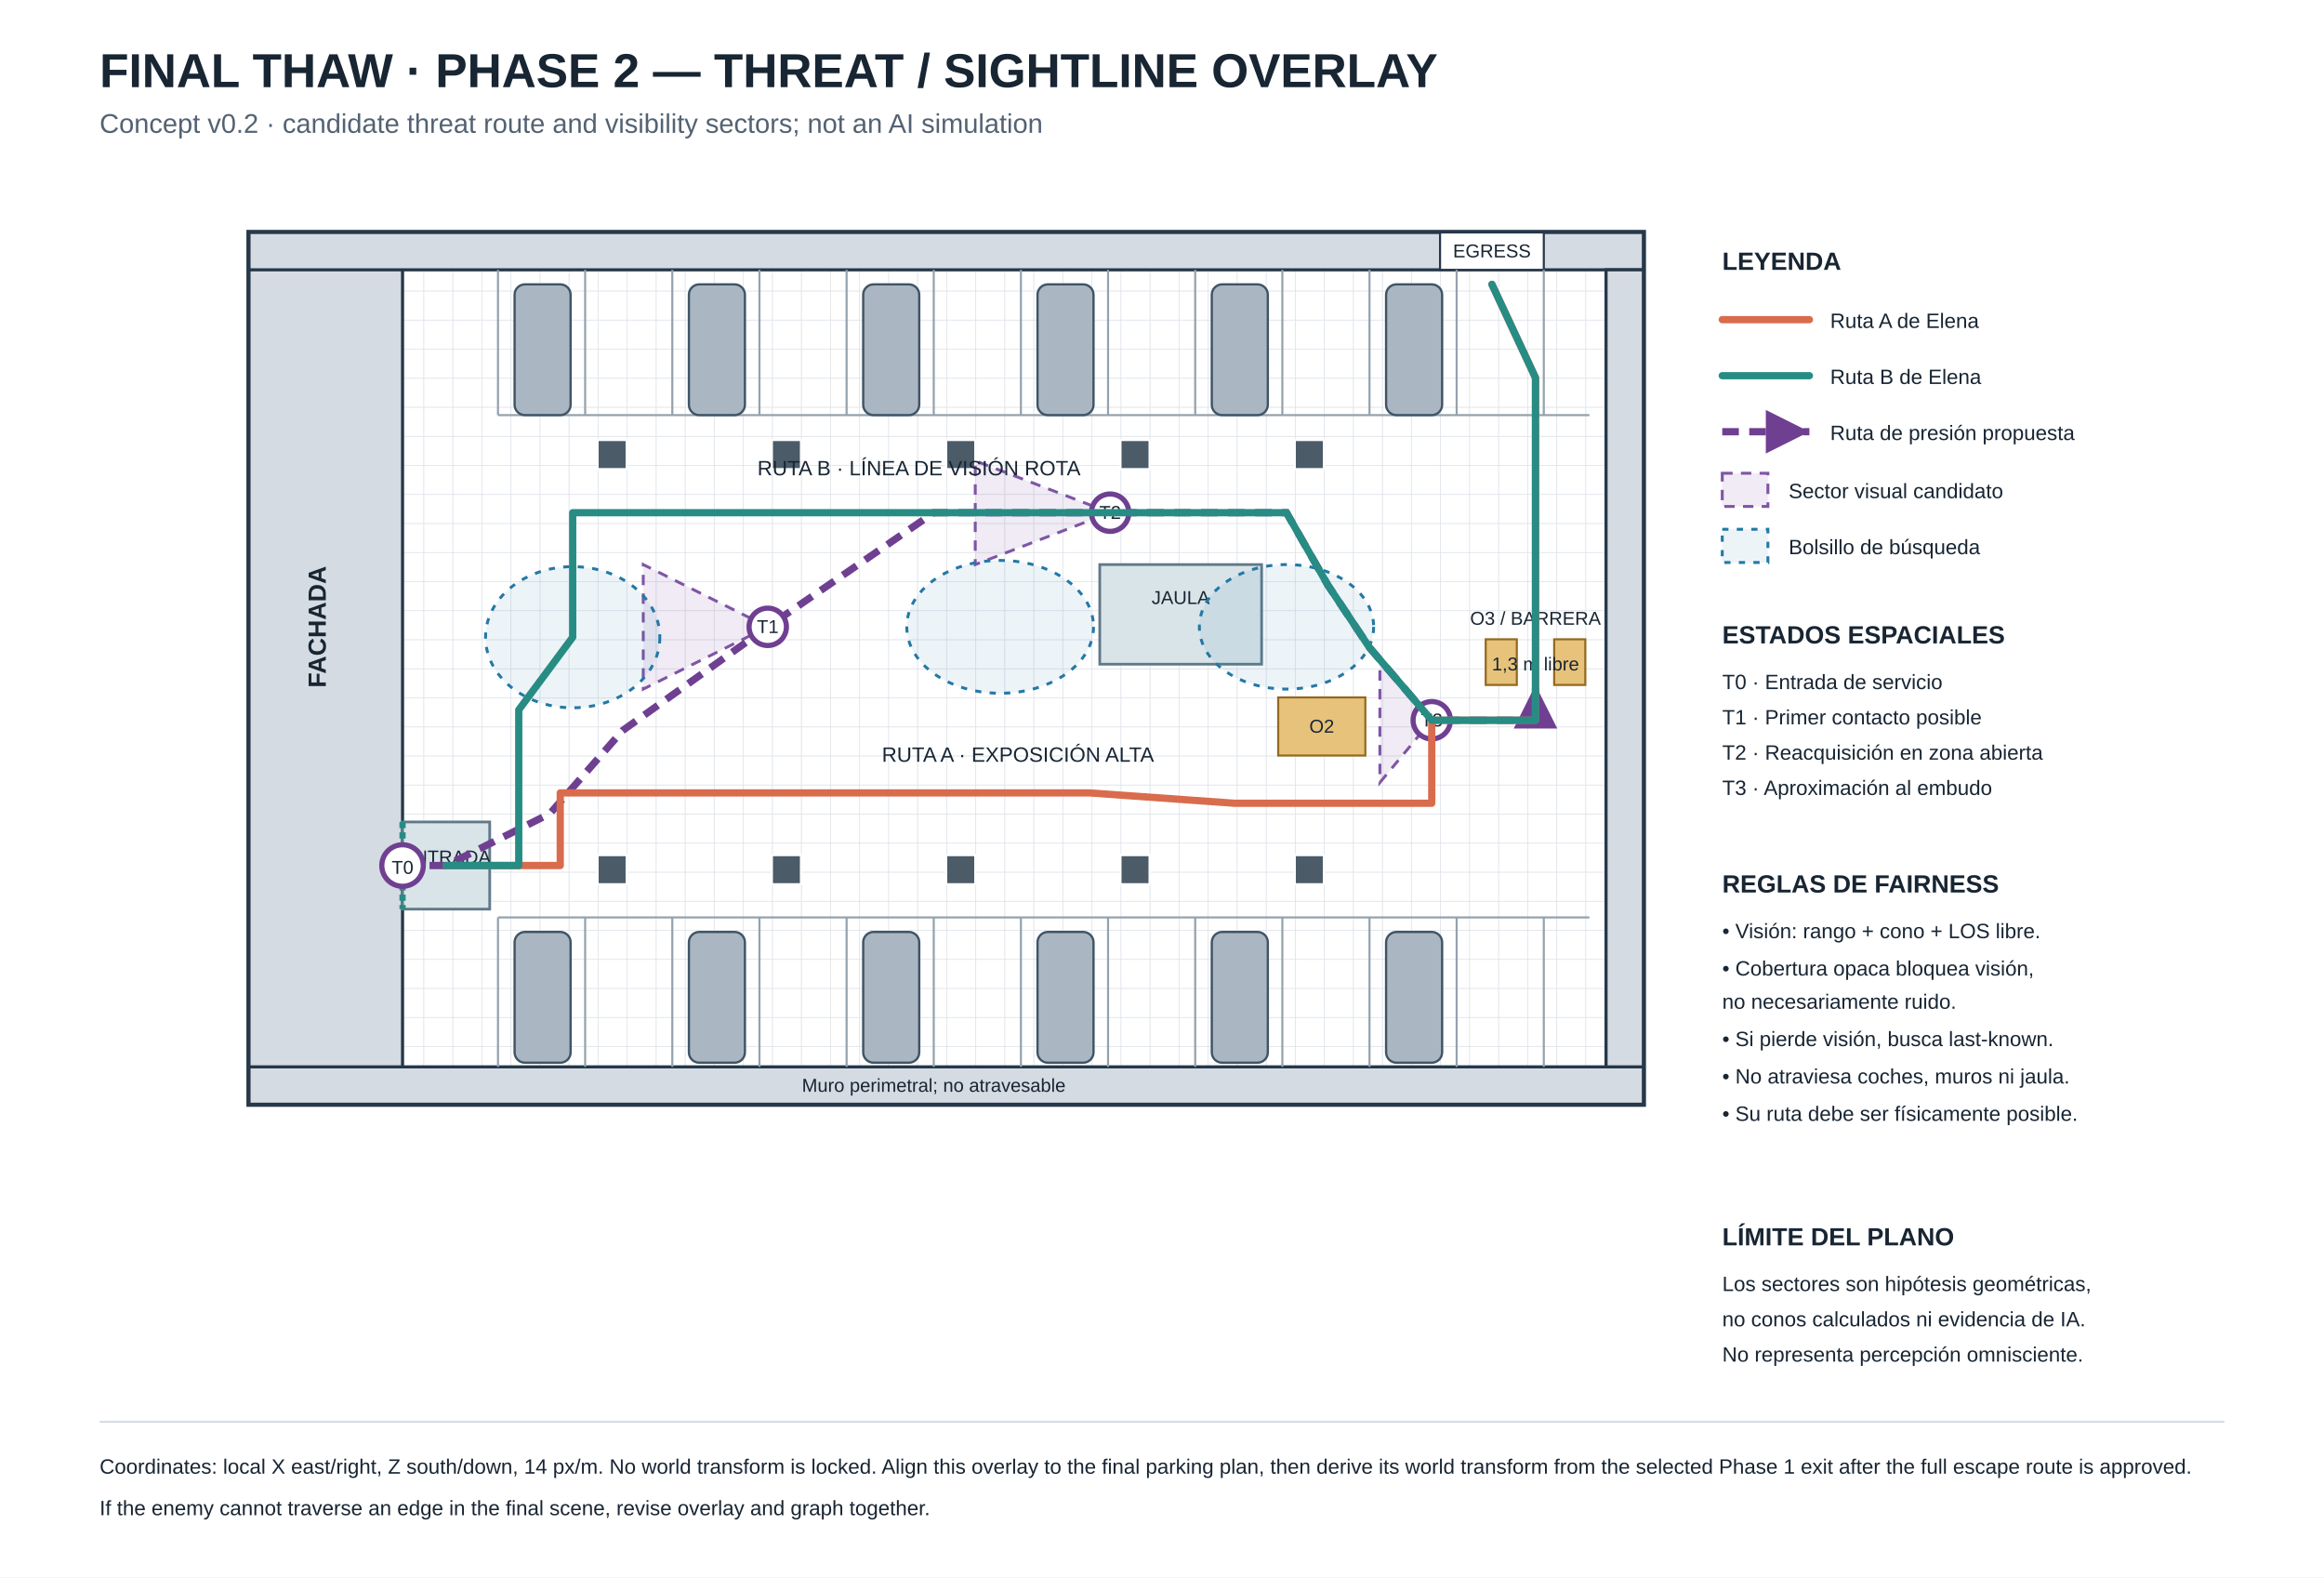
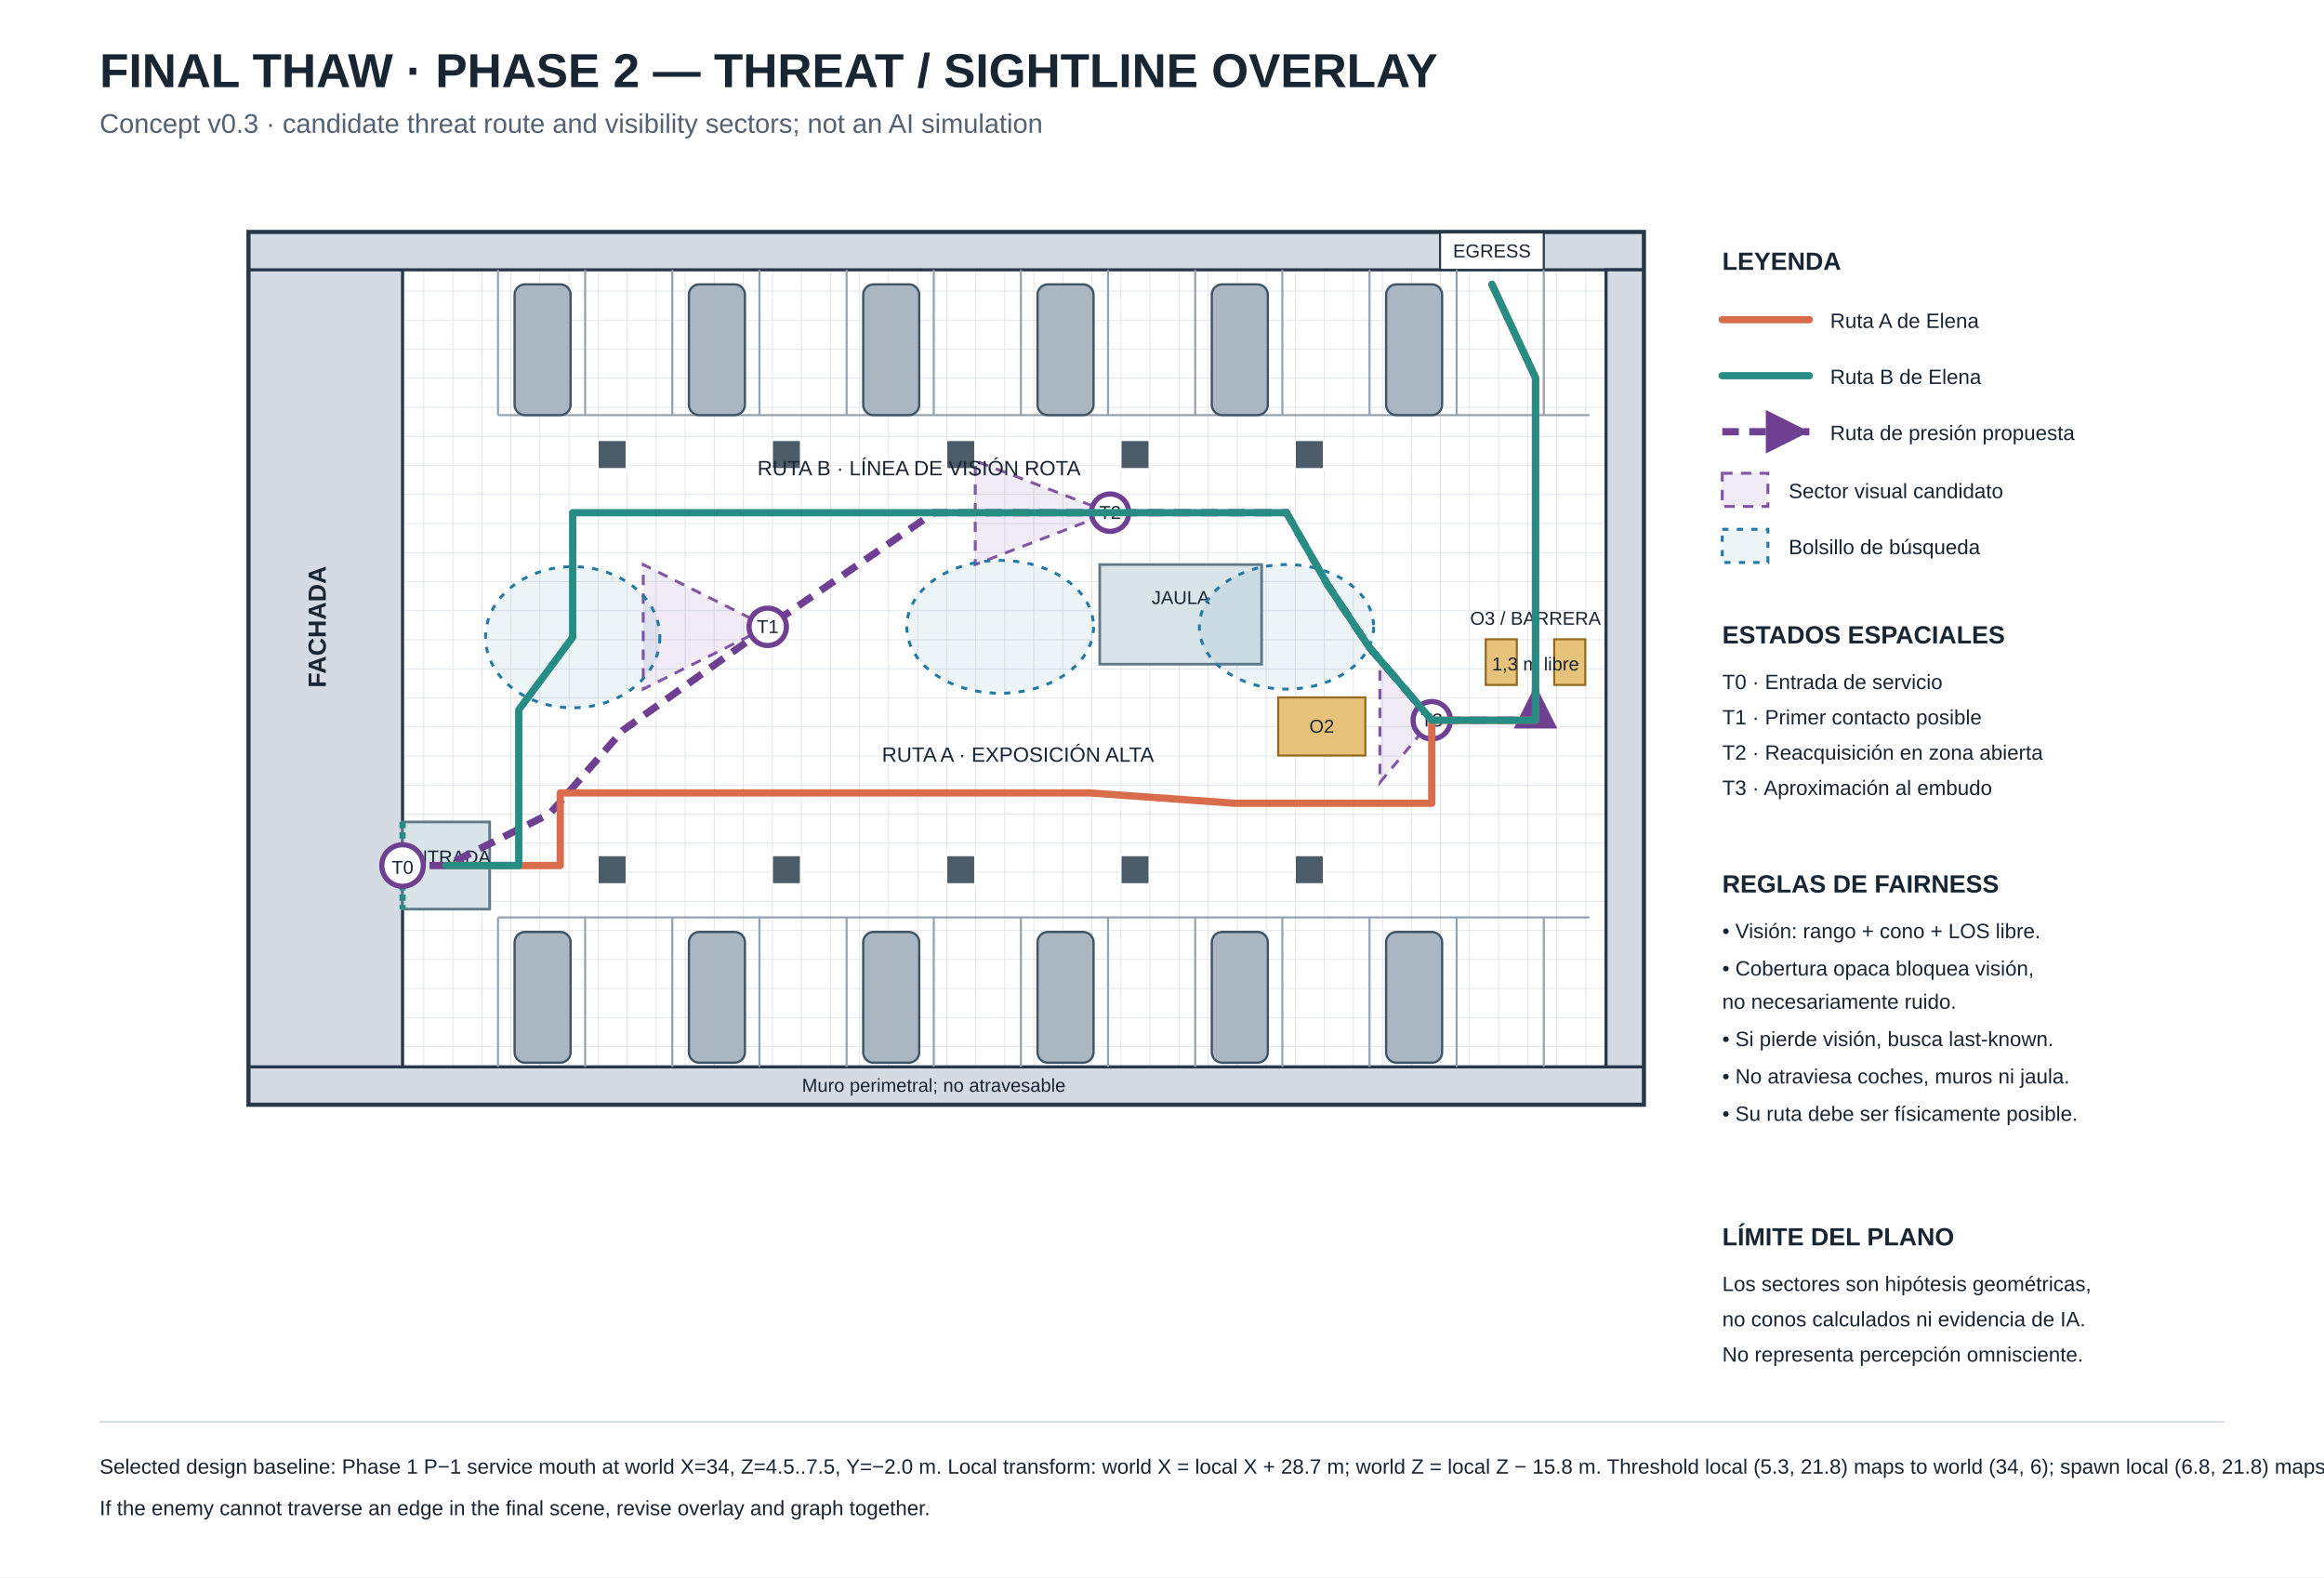
<svg xmlns="http://www.w3.org/2000/svg" width="1120" height="760" viewBox="0 0 1120 760">
  <defs>
    <pattern id="g" width="14" height="14" patternUnits="userSpaceOnUse">
      <path d="M14 0H0V14" fill="none" stroke="#dce2e8" stroke-width=".7" />
    </pattern>
    <marker id="a" markerWidth="8" markerHeight="8" refX="6" refY="3" orient="auto">
      <path d="M0 0L6 3L0 6Z" fill="#6f3f91" />
    </marker>
    <style>text{font-family:Arial,Helvetica,sans-serif;fill:#182533}.title{font-size:23px;font-weight:700}.sub{font-size:13px;fill:#536273}.lab{font-size:12px;font-weight:600}.sm{font-size:10px}.tiny{font-size:9px}.wall{fill:#d4dbe2;stroke:#263849;stroke-width:1.5}.svc{fill:#d9e4e9;stroke:#617988;stroke-width:1.3}.car{fill:#aab7c2;stroke:#405465;stroke-width:1.1;rx:5}.col{fill:#4b5b68;stroke:#fff;stroke-width:1}.direct{fill:none;stroke:#d96c4c;stroke-width:3.5;stroke-linecap:round;stroke-linejoin:round}.covered{fill:none;stroke:#278c83;stroke-width:3.5;stroke-linecap:round;stroke-linejoin:round}.threat{fill:none;stroke:#6f3f91;stroke-width:3.5;stroke-dasharray:8 5;marker-end:url(#a)}.sight{fill:#7f55a5;fill-opacity:.12;stroke:#7f55a5;stroke-width:1.4;stroke-dasharray:5 4}.search{fill:#2478a5;fill-opacity:.08;stroke:#2478a5;stroke-width:1.4;stroke-dasharray:3 4}</style>
  </defs>
  <rect width="1120" height="760" fill="#fff" />
  <text x="48" y="42" class="title">FINAL THAW · PHASE 2 — THREAT / SIGHTLINE OVERLAY</text>
-   <text x="48" y="64" class="sub">Concept v0.2 · candidate threat route and visibility sectors; not an AI simulation</text>
+   <text x="48" y="64" class="sub">Concept v0.3 · candidate threat route and visibility sectors; not an AI simulation</text>
  <g transform="translate(120 112)">
    <rect width="672" height="420" fill="url(#g)" stroke="#263849" stroke-width="2.5" />
    <rect x="0" y="0" width="74" height="420" class="wall" />
    <text x="37" y="190" class="lab" text-anchor="middle" transform="rotate(-90 37 190)">FACHADA</text>
    <rect x="74" y="284" width="42" height="42" class="svc" />
    <path d="M74 284V326" stroke="#278c83" stroke-width="3" stroke-dasharray="3 2" />
    <text x="95" y="304" class="tiny" text-anchor="middle">ENTRADA</text>
    <rect x="0" y="0" width="672" height="18" class="wall" />
    <rect x="574" y="0" width="50" height="18" fill="#fff" stroke="#263849" />
    <text x="599" y="12" class="tiny" text-anchor="middle">EGRESS</text>
    <rect x="654" y="18" width="18" height="402" class="wall" />
    <rect x="0" y="402" width="672" height="18" class="wall" />
    <g stroke="#94a2ad" stroke-width="1" fill="none">
      <path d="M120 18V88 M162 18V88 M204 18V88 M246 18V88 M288 18V88 M330 18V88 M372 18V88 M414 18V88 M456 18V88 M498 18V88 M540 18V88 M582 18V88 M624 18V88 M120 88H646 M120 330V402 M162 330V402 M204 330V402 M246 330V402 M288 330V402 M330 330V402 M372 330V402 M414 330V402 M456 330V402 M498 330V402 M540 330V402 M582 330V402 M624 330V402 M120 330H646" />
    </g>
    <g>
      <rect x="128" y="25" width="27" height="63" class="car" />
      <rect x="212" y="25" width="27" height="63" class="car" />
      <rect x="296" y="25" width="27" height="63" class="car" />
      <rect x="380" y="25" width="27" height="63" class="car" />
      <rect x="464" y="25" width="27" height="63" class="car" />
      <rect x="548" y="25" width="27" height="63" class="car" />
      <rect x="128" y="337" width="27" height="63" class="car" />
      <rect x="212" y="337" width="27" height="63" class="car" />
      <rect x="296" y="337" width="27" height="63" class="car" />
      <rect x="380" y="337" width="27" height="63" class="car" />
      <rect x="464" y="337" width="27" height="63" class="car" />
      <rect x="548" y="337" width="27" height="63" class="car" />
    </g>
    <g>
      <rect x="168" y="100" width="14" height="14" class="col" />
      <rect x="252" y="100" width="14" height="14" class="col" />
      <rect x="336" y="100" width="14" height="14" class="col" />
      <rect x="420" y="100" width="14" height="14" class="col" />
      <rect x="504" y="100" width="14" height="14" class="col" />
      <rect x="168" y="300" width="14" height="14" class="col" />
      <rect x="252" y="300" width="14" height="14" class="col" />
      <rect x="336" y="300" width="14" height="14" class="col" />
      <rect x="420" y="300" width="14" height="14" class="col" />
      <rect x="504" y="300" width="14" height="14" class="col" />
    </g>
    <rect x="410" y="160" width="78" height="48" class="svc" />
    <text x="449" y="179" class="tiny" text-anchor="middle">JAULA</text>
    <rect x="596" y="196" width="15" height="22" fill="#e7c27a" stroke="#94691e" />
    <rect x="629" y="196" width="15" height="22" fill="#e7c27a" stroke="#94691e" />
    <text x="620" y="189" class="tiny" text-anchor="middle">O3 / BARRERA</text>
    <text x="620" y="211" class="tiny" text-anchor="middle">1,3 m libre</text>
    <rect x="496" y="224" width="42" height="28" fill="#e7c27a" stroke="#94691e" />
    <text x="517" y="241" class="tiny" text-anchor="middle">O2</text>
    <path d="M250 190L190 160L190 220Z M415 135L350 110L350 160Z M570 235L545 205L545 265Z" class="sight" />
    <ellipse cx="156" cy="195" rx="42" ry="34" class="search" />
    <ellipse cx="362" cy="190" rx="45" ry="32" class="search" />
    <ellipse cx="500" cy="190" rx="42" ry="30" class="search" />
    <path d="M74 305L95 305L145 280L180 240L250 190L330 135L415 135L500 135L520 170L540 200L570 235L620 235L620 218" class="threat" />
    <circle cx="74" cy="305" r="10" fill="#fff" stroke="#6f3f91" stroke-width="2.5" />
    <text x="74" y="309" class="tiny" text-anchor="middle">T0</text>
    <circle cx="250" cy="190" r="9" fill="#fff" stroke="#6f3f91" stroke-width="2.5" />
    <text x="250" y="193" class="tiny" text-anchor="middle">T1</text>
    <circle cx="415" cy="135" r="9" fill="#fff" stroke="#6f3f91" stroke-width="2.5" />
    <text x="415" y="138" class="tiny" text-anchor="middle">T2</text>
    <circle cx="570" cy="235" r="9" fill="#fff" stroke="#6f3f91" stroke-width="2.5" />
    <text x="570" y="238" class="tiny" text-anchor="middle">T3</text>
    <path d="M95 305L130 305L150 305L150 270L200 270L270 270L320 270L405 270L475 275L535 275L570 275L570 235L620 235L620 218L620 70L599 25" class="direct" />
    <path d="M95 305L130 305L130 230L156 195L156 135L220 135L290 135L362 135L415 135L500 135L520 170L540 200L570 235L620 235L620 218L620 70L599 25" class="covered" />
    <text x="305" y="255" class="sm">RUTA A · EXPOSICIÓN ALTA</text>
    <text x="245" y="117" class="sm">RUTA B · LÍNEA DE VISIÓN ROTA</text>
    <text x="330" y="414" class="tiny" text-anchor="middle">Muro perimetral; no atravesable</text>
  </g>
  <g transform="translate(830 130)">
    <text x="0" y="0" class="lab">LEYENDA</text>
    <line x1="0" y1="24" x2="42" y2="24" class="direct" />
    <text x="52" y="28" class="sm">Ruta A de Elena</text>
    <line x1="0" y1="51" x2="42" y2="51" class="covered" />
    <text x="52" y="55" class="sm">Ruta B de Elena</text>
    <line x1="0" y1="78" x2="42" y2="78" class="threat" />
    <text x="52" y="82" class="sm">Ruta de presión propuesta</text>
    <rect x="0" y="98" width="22" height="16" class="sight" />
    <text x="32" y="110" class="sm">Sector visual candidato</text>
    <rect x="0" y="125" width="22" height="16" class="search" />
    <text x="32" y="137" class="sm">Bolsillo de búsqueda</text>
    <text x="0" y="180" class="lab">ESTADOS ESPACIALES</text>
    <text x="0" y="202" class="sm">T0 · Entrada de servicio</text>
    <text x="0" y="219" class="sm">T1 · Primer contacto posible</text>
    <text x="0" y="236" class="sm">T2 · Reacquisición en zona abierta</text>
    <text x="0" y="253" class="sm">T3 · Aproximación al embudo</text>
    <text x="0" y="300" class="lab">REGLAS DE FAIRNESS</text>
    <text x="0" y="322" class="sm">• Visión: rango + cono + LOS libre.</text>
    <text x="0" y="340" class="sm">• Cobertura opaca bloquea visión,</text>
    <text x="0" y="356" class="sm">  no necesariamente ruido.</text>
    <text x="0" y="374" class="sm">• Si pierde visión, busca last-known.</text>
    <text x="0" y="392" class="sm">• No atraviesa coches, muros ni jaula.</text>
    <text x="0" y="410" class="sm">• Su ruta debe ser físicamente posible.</text>
    <text x="0" y="470" class="lab">LÍMITE DEL PLANO</text>
    <text x="0" y="492" class="sm">Los sectores son hipótesis geométricas,</text>
    <text x="0" y="509" class="sm">no conos calculados ni evidencia de IA.</text>
    <text x="0" y="526" class="sm">No representa percepción omnisciente.</text>
  </g>
  <line x1="48" y1="685" x2="1072" y2="685" stroke="#d6dde4" />
-   <text x="48" y="710" class="sm">Coordinates: local X east/right, Z south/down, 14 px/m. No world transform is locked. Align this overlay to the final parking plan, then derive its world transform from the selected Phase 1 exit after the full escape route is approved.</text>
+   <text x="48" y="710" class="sm">Selected design baseline: Phase 1 P−1 service mouth at world X=34, Z=4.5..7.5, Y=−2.0 m. Local transform: world X = local X + 28.7 m; world Z = local Z − 15.8 m. Threshold local (5.3, 21.8) maps to world (34, 6); spawn local (6.8, 21.8) maps to (35.5, 6); far egress local (42.8, 1.8) maps to (71.5, −14). Runtime geometry/LOS verification pending.</text>
  <text x="48" y="730" class="sm">If the enemy cannot traverse an edge in the final scene, revise overlay and graph together.</text>
</svg>
